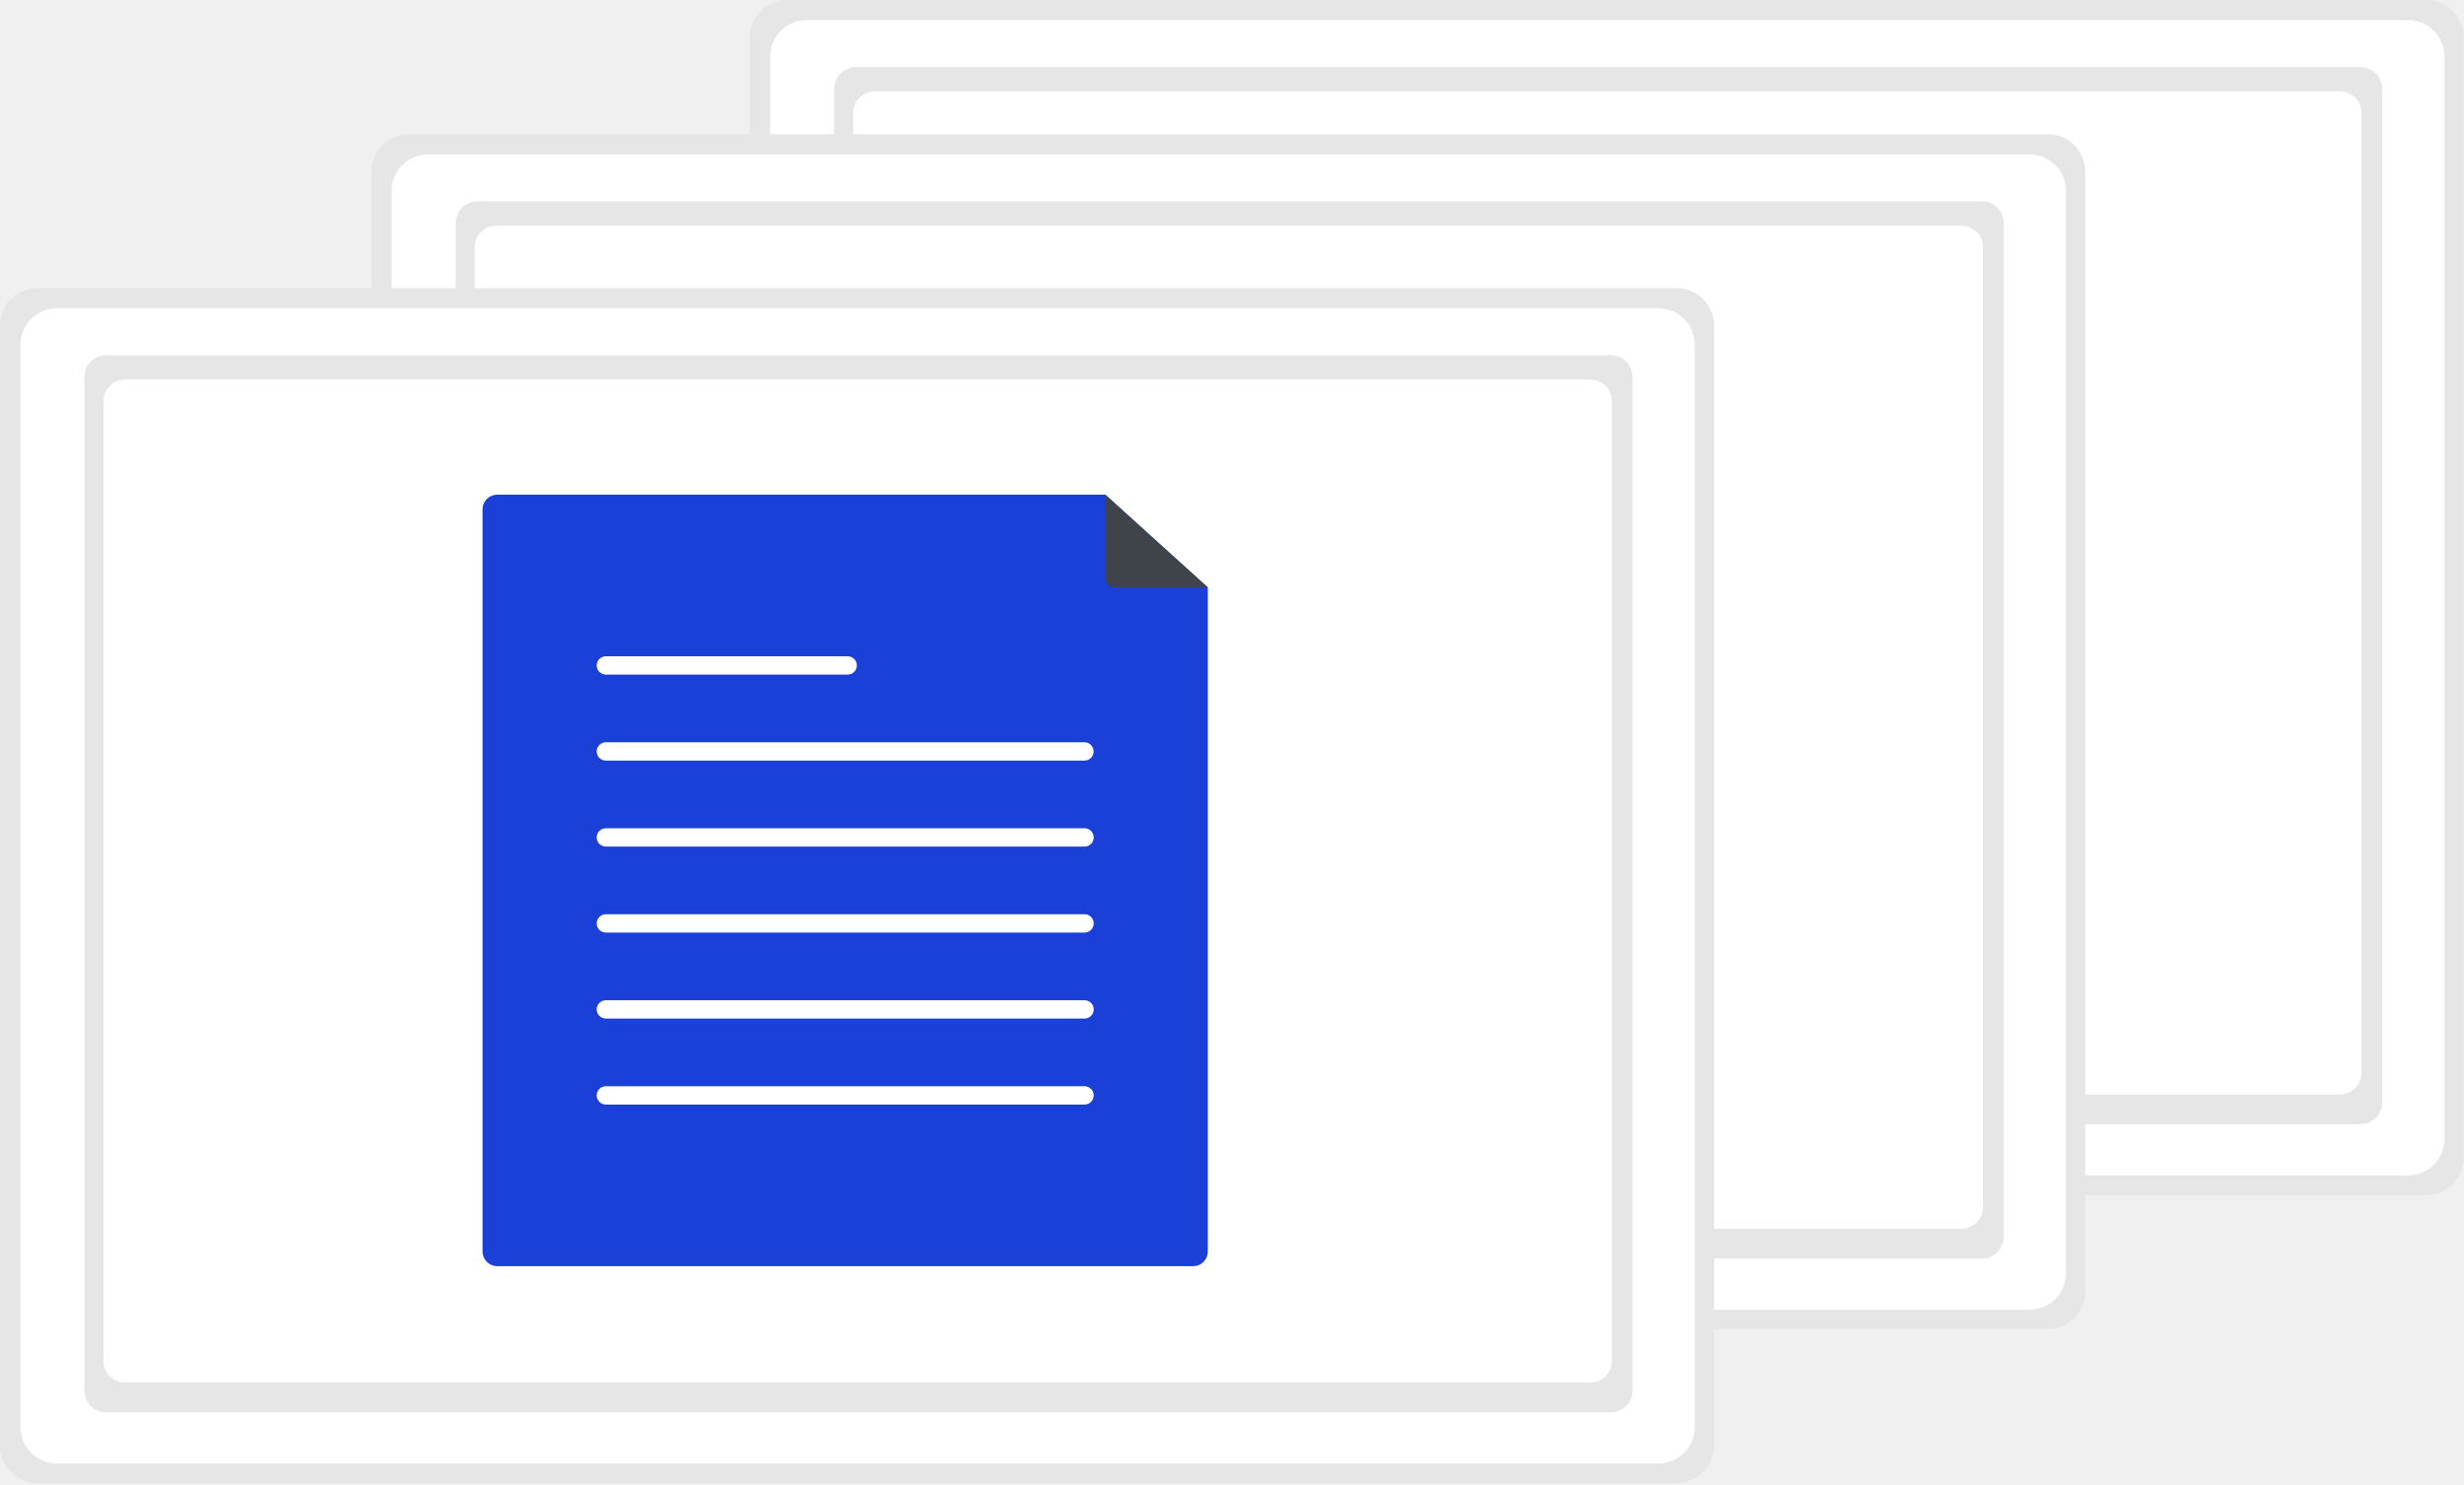
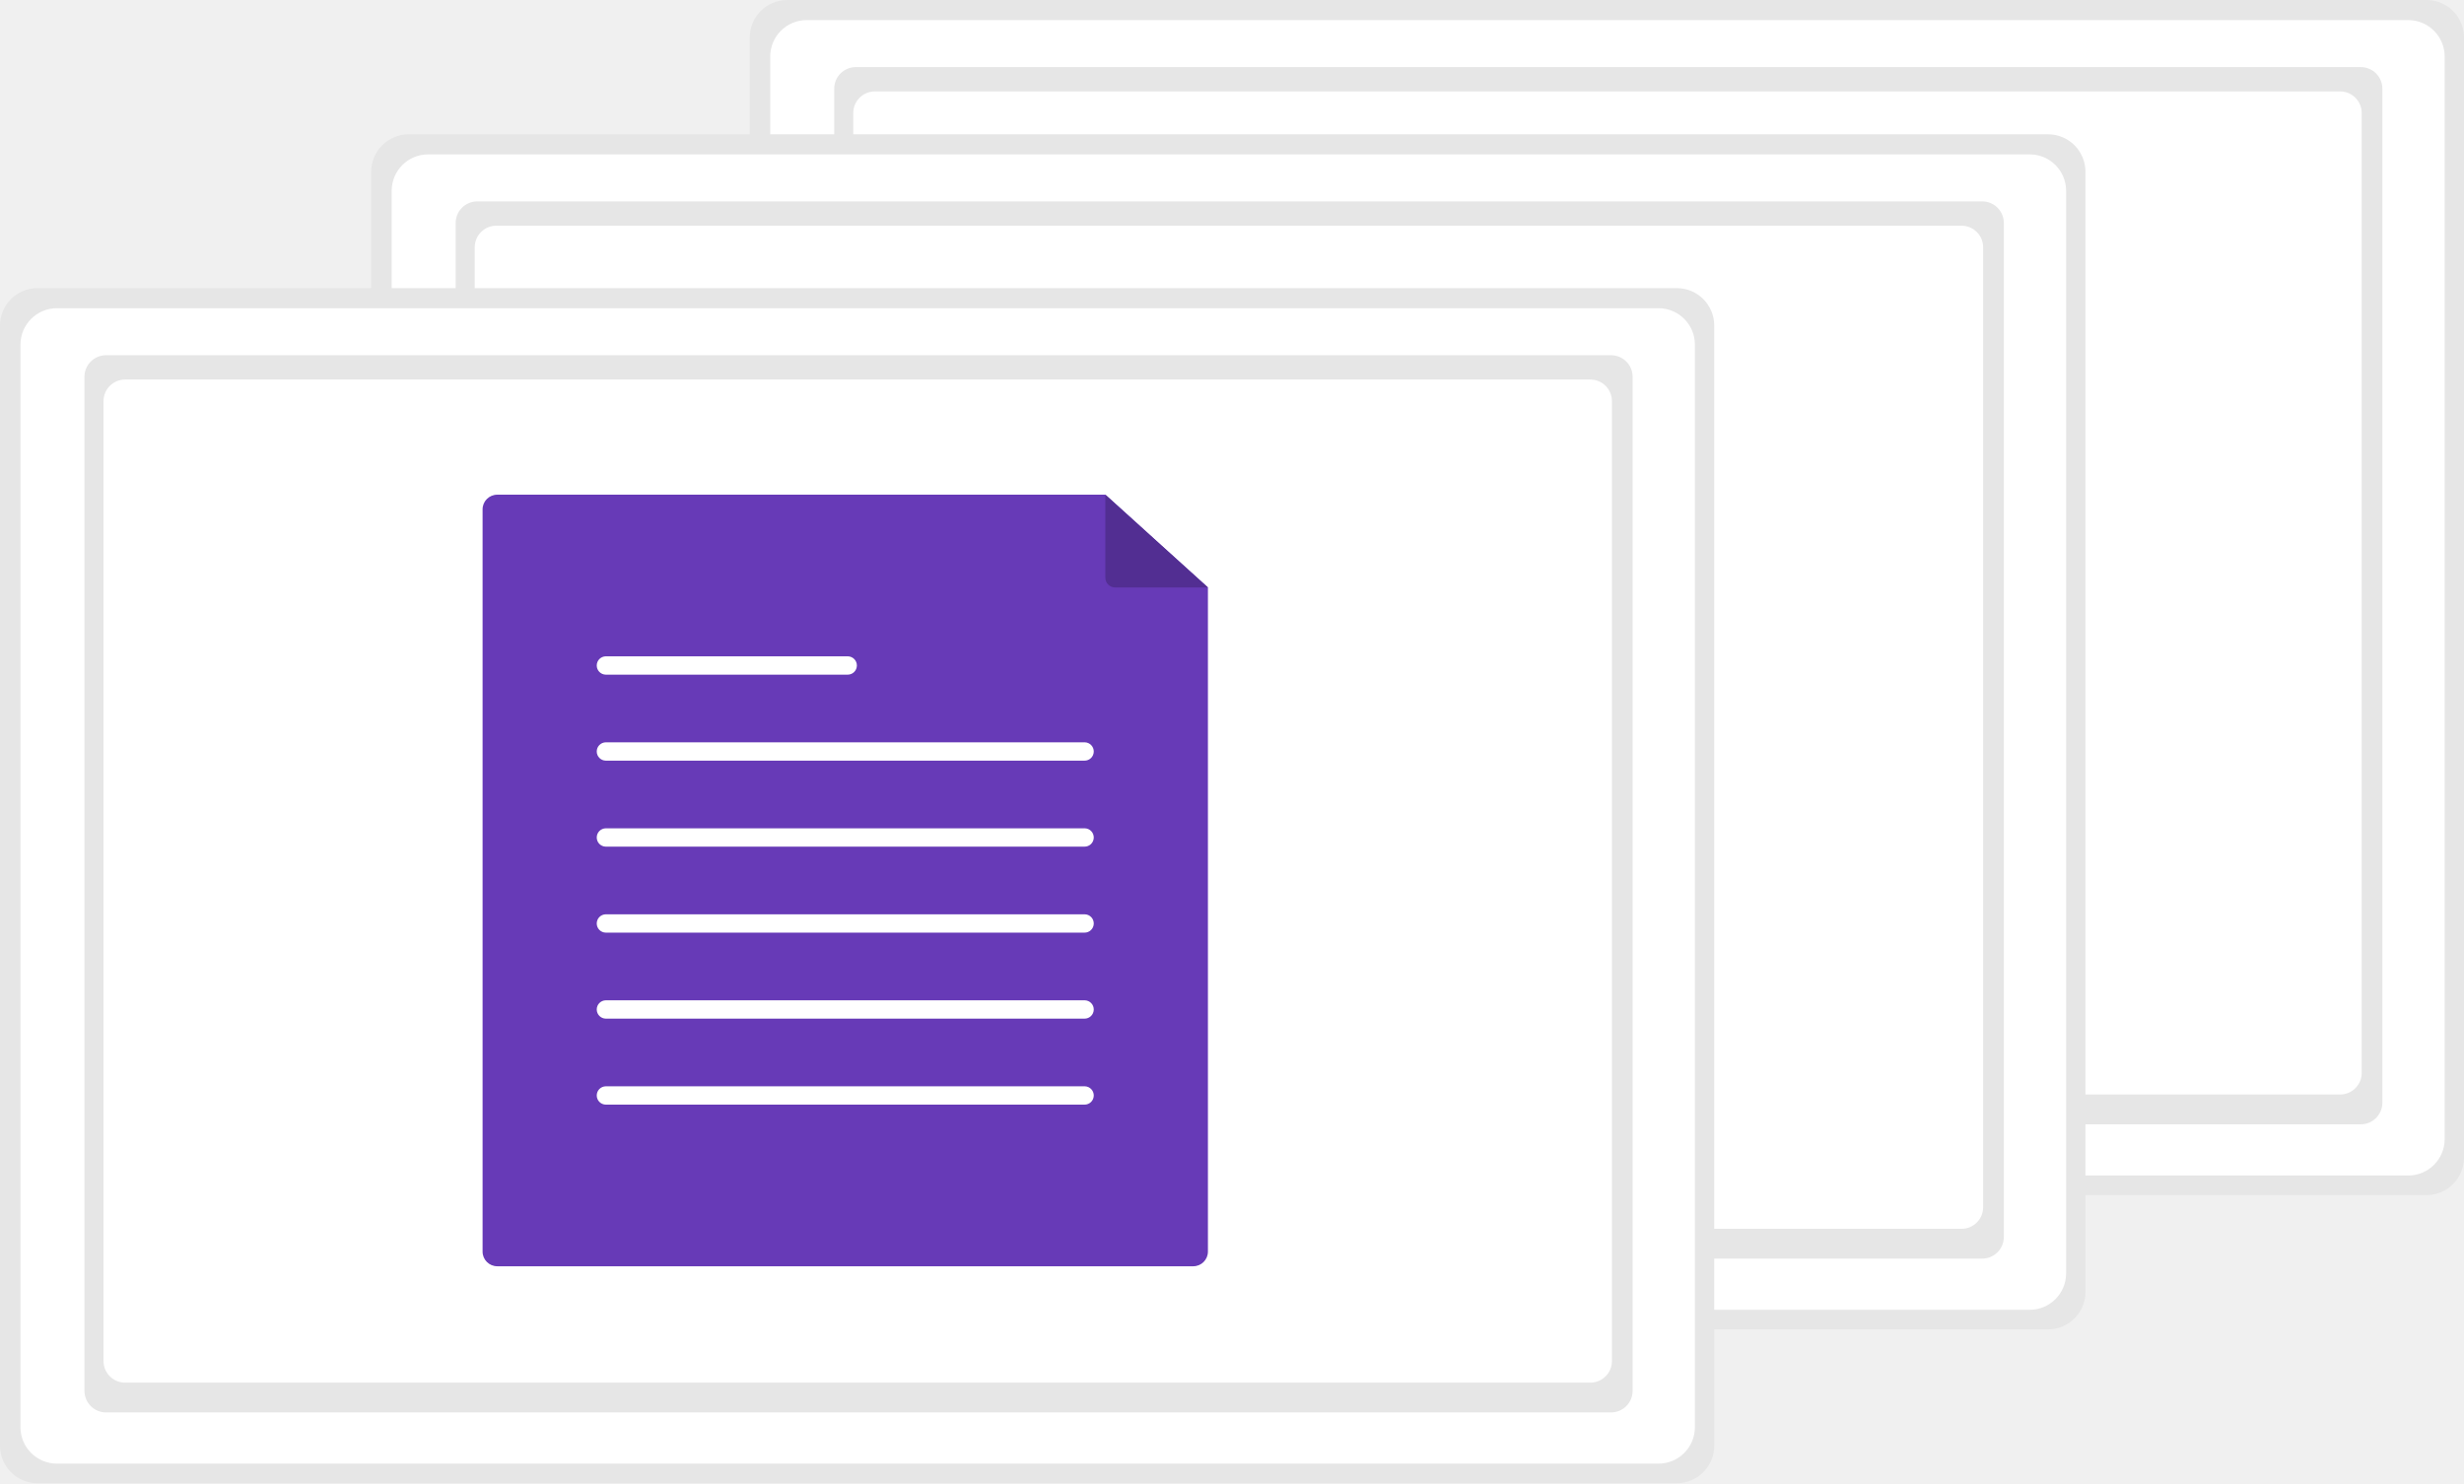
- <svg xmlns="http://www.w3.org/2000/svg" width="1009" height="608" viewBox="0 0 1009 608" fill="none">
-   <g clip-path="url(#clip0_172_1841)">
-     <path d="M1008.92 474.03C1008.94 478.098 1007.35 482.009 1004.48 484.9C1001.62 487.792 997.729 489.429 993.661 489.45H322.26C318.192 489.429 314.299 487.792 311.437 484.901C308.575 482.009 306.979 478.099 307 474.03V15.42C306.979 11.352 308.575 7.441 311.436 4.55C314.298 1.658 318.191 0.021 322.26 0H993.66C997.729 0.021 1001.62 1.658 1004.48 4.549C1007.35 7.441 1008.94 11.351 1008.92 15.42V474.03Z" fill="#E6E6E6" />
-     <path d="M1001 466.52C1001 470.474 999.429 474.267 996.633 477.063C993.837 479.859 990.044 481.43 986.09 481.43H330.29C326.336 481.43 322.543 479.859 319.747 477.063C316.951 474.267 315.38 470.474 315.38 466.52V23.14C315.38 19.186 316.951 15.393 319.747 12.597C322.543 9.801 326.336 8.23 330.29 8.23H986.12C990.069 8.238 993.854 9.812 996.644 12.608C999.433 15.403 1001 19.191 1001 23.14V466.52Z" fill="white" />
-     <path d="M350.43 27.48H966.65C968.997 27.48 971.248 28.412 972.908 30.072C974.568 31.732 975.5 33.983 975.5 36.33V451.61C975.5 453.957 974.568 456.208 972.908 457.868C971.248 459.528 968.997 460.46 966.65 460.46H350.43C349.268 460.46 348.117 460.231 347.043 459.786C345.97 459.342 344.994 458.69 344.172 457.868C343.35 457.046 342.699 456.07 342.254 454.997C341.809 453.923 341.58 452.772 341.58 451.61V36.33C341.58 35.168 341.809 34.017 342.254 32.943C342.699 31.869 343.35 30.894 344.172 30.072C344.994 29.25 345.97 28.598 347.043 28.154C348.117 27.709 349.268 27.48 350.43 27.48Z" fill="#E6E6E6" />
-     <path d="M358.23 37.44H958.18C960.527 37.44 962.778 38.372 964.438 40.032C966.098 41.692 967.03 43.943 967.03 46.29V439.41C967.03 441.757 966.098 444.008 964.438 445.668C962.778 447.328 960.527 448.26 958.18 448.26H358.23C355.883 448.26 353.632 447.328 351.972 445.668C350.313 444.008 349.38 441.757 349.38 439.41V46.29C349.38 43.943 350.313 41.692 351.972 40.032C353.632 38.372 355.883 37.44 358.23 37.44Z" fill="white" />
-     <path d="M853.92 529.03C853.941 533.098 852.346 537.009 849.484 539.9C846.622 542.792 842.729 544.429 838.661 544.45H167.26C165.246 544.44 163.253 544.032 161.396 543.252C159.539 542.471 157.854 541.333 156.437 539.901C155.02 538.469 153.899 536.772 153.137 534.907C152.376 533.042 151.99 531.045 152 529.03V70.42C151.979 66.352 153.575 62.441 156.436 59.55C159.298 56.658 163.191 55.021 167.26 55H838.66C842.729 55.021 846.622 56.658 849.484 59.549C852.346 62.441 853.941 66.351 853.92 70.42V529.03Z" fill="#E6E6E6" />
-     <path d="M846 521.52C846 525.474 844.429 529.267 841.633 532.063C838.837 534.859 835.045 536.43 831.09 536.43H175.29C171.336 536.43 167.543 534.859 164.747 532.063C161.951 529.267 160.38 525.474 160.38 521.52V78.14C160.38 74.186 161.951 70.393 164.747 67.597C167.543 64.801 171.336 63.23 175.29 63.23H831.12C835.069 63.238 838.854 64.812 841.644 67.608C844.433 70.403 846 74.191 846 78.14V521.52Z" fill="white" />
-     <path d="M195.43 82.48H811.65C813.997 82.48 816.248 83.412 817.908 85.072C819.568 86.732 820.5 88.983 820.5 91.33V506.61C820.5 508.957 819.568 511.208 817.908 512.868C816.248 514.528 813.997 515.46 811.65 515.46H195.43C193.083 515.46 190.832 514.528 189.172 512.868C187.512 511.208 186.58 508.957 186.58 506.61V91.33C186.58 88.983 187.512 86.732 189.172 85.072C190.832 83.412 193.083 82.48 195.43 82.48Z" fill="#E6E6E6" />
-     <path d="M203.23 92.44H803.18C805.527 92.44 807.778 93.372 809.438 95.032C811.098 96.692 812.03 98.943 812.03 101.29V494.41C812.03 496.757 811.098 499.008 809.438 500.668C807.778 502.328 805.527 503.26 803.18 503.26H203.23C200.883 503.26 198.632 502.328 196.972 500.668C195.313 499.008 194.38 496.757 194.38 494.41V101.29C194.38 98.943 195.313 96.692 196.972 95.032C198.632 93.372 200.883 92.44 203.23 92.44Z" fill="white" />
-     <path d="M701.92 592.03C701.941 596.098 700.346 600.009 697.484 602.9C694.622 605.792 690.729 607.429 686.661 607.45H15.26C11.192 607.429 7.299 605.792 4.437 602.901C1.575 600.009 -0.021 596.099 0 592.03V133.42C-0.021 129.352 1.575 125.441 4.436 122.55C7.298 119.658 11.191 118.021 15.26 118H686.66C688.675 118.01 690.667 118.418 692.524 119.198C694.382 119.979 696.067 121.118 697.484 122.549C698.901 123.981 700.022 125.678 700.783 127.543C701.544 129.408 701.931 131.405 701.92 133.42V592.03Z" fill="#E6E6E6" />
-     <path d="M694 584.52C694 588.474 692.429 592.267 689.633 595.063C686.837 597.859 683.045 599.43 679.09 599.43H23.29C19.336 599.43 15.543 597.859 12.747 595.063C9.951 592.267 8.38 588.474 8.38 584.52V141.14C8.38 137.186 9.951 133.393 12.747 130.597C15.543 127.801 19.336 126.23 23.29 126.23H679.12C683.069 126.238 686.854 127.812 689.644 130.608C692.433 133.403 694 137.191 694 141.14V584.52Z" fill="white" />
-     <path d="M43.43 145.48H659.65C661.997 145.48 664.248 146.412 665.908 148.072C667.568 149.732 668.5 151.983 668.5 154.33V569.61C668.5 571.957 667.568 574.208 665.908 575.868C664.248 577.528 661.997 578.46 659.65 578.46H43.43C41.083 578.46 38.832 577.528 37.172 575.868C35.513 574.208 34.58 571.957 34.58 569.61V154.33C34.58 151.983 35.513 149.732 37.172 148.072C38.832 146.412 41.083 145.48 43.43 145.48Z" fill="#E6E6E6" />
-     <path d="M51.23 155.44H651.18C653.527 155.44 655.778 156.372 657.438 158.032C659.098 159.692 660.03 161.943 660.03 164.29V557.41C660.03 559.757 659.098 562.008 657.438 563.668C655.778 565.328 653.527 566.26 651.18 566.26H51.23C48.883 566.26 46.632 565.328 44.972 563.668C43.312 562.008 42.38 559.757 42.38 557.41V164.29C42.38 161.943 43.312 159.692 44.972 158.032C46.632 156.372 48.883 155.44 51.23 155.44Z" fill="white" />
-     <path d="M494.602 240.599V512.599C494.601 514.19 493.968 515.715 492.843 516.84C491.718 517.965 490.193 518.598 488.602 518.599H203.602C202.011 518.598 200.486 517.965 199.361 516.84C198.236 515.715 197.603 514.19 197.602 512.599V208.599C197.603 207.008 198.236 205.483 199.361 204.358C200.486 203.233 202.011 202.6 203.602 202.599H452.602L494.602 240.599Z" fill="#1A40D7" />
-     <path d="M248.038 268.797C247.053 268.814 246.115 269.216 245.424 269.919C244.734 270.621 244.347 271.566 244.347 272.551C244.347 273.536 244.734 274.482 245.424 275.184C246.115 275.886 247.053 276.289 248.038 276.306H347.043C347.537 276.316 348.028 276.229 348.489 276.048C348.949 275.868 349.37 275.599 349.726 275.256C350.082 274.913 350.366 274.502 350.564 274.049C350.761 273.596 350.867 273.108 350.875 272.613C350.883 272.119 350.793 271.628 350.611 271.168C350.429 270.708 350.158 270.289 349.813 269.935C349.468 269.58 349.057 269.297 348.603 269.102C348.149 268.907 347.66 268.803 347.166 268.797C347.125 268.796 347.084 268.796 347.043 268.797H248.038Z" fill="white" />
-     <path d="M248.038 304.016C247.053 304.033 246.114 304.435 245.424 305.138C244.733 305.84 244.346 306.785 244.346 307.77C244.346 308.755 244.733 309.701 245.424 310.403C246.114 311.105 247.053 311.508 248.038 311.525H444.043C445.036 311.537 445.994 311.156 446.706 310.463C447.418 309.771 447.828 308.825 447.844 307.832C447.86 306.839 447.482 305.879 446.793 305.164C446.104 304.449 445.159 304.036 444.166 304.016C444.125 304.015 444.084 304.015 444.043 304.016H248.038Z" fill="white" />
-     <path d="M248.038 339.235C247.053 339.252 246.114 339.655 245.424 340.357C244.733 341.059 244.346 342.005 244.346 342.99C244.346 343.975 244.733 344.92 245.424 345.622C246.114 346.325 247.053 346.727 248.038 346.744H444.043C444.537 346.754 445.028 346.666 445.488 346.486C445.949 346.306 446.369 346.036 446.725 345.693C447.081 345.35 447.366 344.94 447.563 344.487C447.76 344.034 447.865 343.546 447.874 343.051C447.882 342.557 447.792 342.066 447.61 341.607C447.428 341.147 447.157 340.728 446.812 340.373C446.468 340.019 446.057 339.736 445.603 339.54C445.148 339.345 444.66 339.241 444.166 339.235C444.125 339.234 444.084 339.234 444.043 339.235H248.038Z" fill="white" />
-     <path d="M248.038 374.454C247.053 374.471 246.115 374.874 245.424 375.576C244.734 376.278 244.347 377.224 244.347 378.209C244.347 379.193 244.734 380.139 245.424 380.841C246.115 381.543 247.053 381.946 248.038 381.963H444.043C444.537 381.973 445.028 381.886 445.489 381.706C445.949 381.525 446.37 381.256 446.726 380.913C447.082 380.57 447.367 380.16 447.564 379.706C447.761 379.253 447.867 378.765 447.875 378.27C447.883 377.776 447.793 377.285 447.611 376.825C447.429 376.366 447.158 375.946 446.813 375.592C446.468 375.237 446.057 374.954 445.603 374.759C445.149 374.564 444.66 374.46 444.166 374.454C444.125 374.453 444.084 374.453 444.043 374.454H248.038Z" fill="white" />
-     <path d="M248.038 409.673C247.053 409.69 246.115 410.092 245.424 410.795C244.734 411.497 244.347 412.442 244.347 413.427C244.347 414.412 244.734 415.358 245.424 416.06C246.115 416.762 247.053 417.165 248.038 417.182H444.043C444.537 417.192 445.028 417.105 445.489 416.924C445.949 416.744 446.37 416.475 446.726 416.132C447.082 415.788 447.367 415.378 447.564 414.925C447.761 414.472 447.867 413.984 447.875 413.489C447.883 412.995 447.793 412.504 447.611 412.044C447.429 411.584 447.158 411.165 446.813 410.811C446.468 410.456 446.057 410.173 445.603 409.978C445.149 409.783 444.66 409.679 444.166 409.673C444.125 409.672 444.084 409.672 444.043 409.673H248.038Z" fill="white" />
-     <path d="M248.038 444.892C247.053 444.909 246.115 445.312 245.424 446.014C244.734 446.716 244.347 447.662 244.347 448.647C244.347 449.632 244.734 450.577 245.424 451.279C246.115 451.981 247.053 452.384 248.038 452.401H444.043C444.537 452.411 445.028 452.324 445.489 452.144C445.949 451.963 446.37 451.694 446.726 451.351C447.082 451.008 447.367 450.598 447.564 450.144C447.761 449.691 447.867 449.203 447.875 448.709C447.883 448.214 447.793 447.723 447.611 447.263C447.429 446.804 447.158 446.384 446.813 446.03C446.468 445.675 446.057 445.392 445.603 445.197C445.149 445.002 444.66 444.898 444.166 444.892C444.125 444.891 444.084 444.891 444.043 444.892H248.038Z" fill="white" />
-     <path d="M494.602 240.599H456.602C455.541 240.599 454.524 240.177 453.774 239.427C453.023 238.677 452.602 237.66 452.602 236.599V202.599L494.602 240.599Z" fill="#3E444A" />
-   </g>
-   <defs>
-     <clipPath id="clip0_172_1841">
-       <rect width="1008.92" height="607.45" fill="white" />
-     </clipPath>
-   </defs>
+ <svg xmlns="http://www.w3.org/2000/svg" data-name="Layer 1" width="1008.92" height="607.45" viewBox="0 0 1008.92 607.45">
+   <path d="M1104.46,620.305a15.34,15.34,0,0,1-15.26,15.42H417.8a15.34,15.34,0,0,1-15.26-15.42V161.695a15.34,15.34,0,0,1,15.26-15.42H1089.2a15.34,15.34,0,0,1,15.26,15.42h0V620.305Z" transform="translate(-95.53981 -146.275)" fill="#e6e6e6" />
+   <path d="M1096.54,612.795a14.91,14.91,0,0,1-14.91,14.91H425.83a14.91,14.91,0,0,1-14.91-14.91V169.415a14.91,14.91,0,0,1,14.91-14.91h655.83a14.91,14.91,0,0,1,14.88,14.91Z" transform="translate(-95.53981 -146.275)" fill="#fff" />
+   <path id="a90d98f2-fe2a-41dc-85de-0aa221261a3e-1388" data-name="b9c54412-061c-4155-b289-fb4c23e4a64e" d="M445.97,173.755h616.22a8.85,8.85,0,0,1,8.85,8.85v415.28a8.85,8.85,0,0,1-8.85,8.85H445.97a8.85,8.85,0,0,1-8.85-8.85h0V182.605a8.85,8.85,0,0,1,8.85-8.85Z" transform="translate(-95.53981 -146.275)" fill="#e6e6e6" />
+   <path d="M453.77,183.715h599.95a8.85,8.85,0,0,1,8.85,8.85v393.12a8.85,8.85,0,0,1-8.85,8.85H453.77a8.85,8.85,0,0,1-8.85-8.85h0V192.565a8.85,8.85,0,0,1,8.85-8.85Z" transform="translate(-95.53981 -146.275)" fill="#fff" />
+   <path d="M949.46,675.305a15.34,15.34,0,0,1-15.26,15.42H262.8a15.34,15.34,0,0,1-15.26-15.42h0V216.695a15.34,15.34,0,0,1,15.26-15.42H934.2a15.34,15.34,0,0,1,15.26,15.42h0V675.305Z" transform="translate(-95.53981 -146.275)" fill="#e6e6e6" />
+   <path d="M941.54,667.795a14.91,14.91,0,0,1-14.91,14.91H270.83a14.91,14.91,0,0,1-14.91-14.91V224.415a14.91,14.91,0,0,1,14.91-14.91H926.66a14.91,14.91,0,0,1,14.88,14.91Z" transform="translate(-95.53981 -146.275)" fill="#fff" />
+   <path id="b54624cf-b287-45f0-8f58-93aafc1fcbba-1389" data-name="a7242049-80b4-49e1-bd08-67354734c824" d="M290.97,228.755H907.19a8.85,8.85,0,0,1,8.85,8.85v415.28a8.85,8.85,0,0,1-8.85,8.85H290.97a8.85,8.85,0,0,1-8.85-8.85h0V237.605a8.85,8.85,0,0,1,8.85-8.85h0Z" transform="translate(-95.53981 -146.275)" fill="#e6e6e6" />
+   <path d="M298.77,238.715H898.72a8.85,8.85,0,0,1,8.85,8.85v393.12a8.85,8.85,0,0,1-8.85,8.85H298.77a8.85,8.85,0,0,1-8.85-8.85h0V247.565a8.85,8.85,0,0,1,8.85-8.85Z" transform="translate(-95.53981 -146.275)" fill="#fff" />
+   <path d="M797.46,738.305a15.34,15.34,0,0,1-15.26,15.42H110.8a15.34,15.34,0,0,1-15.26-15.42V279.695a15.34,15.34,0,0,1,15.26-15.42H782.2a15.34,15.34,0,0,1,15.26,15.42h0V738.305Z" transform="translate(-95.53981 -146.275)" fill="#e6e6e6" />
+   <path d="M789.54,730.795a14.91,14.91,0,0,1-14.91,14.91H118.83a14.91,14.91,0,0,1-14.91-14.91V287.415a14.91,14.91,0,0,1,14.91-14.91H774.66a14.91,14.91,0,0,1,14.88,14.91Z" transform="translate(-95.53981 -146.275)" fill="#fff" />
+   <path id="a665a07e-790f-4a9c-be99-8c13ca89238c-1390" data-name="b7a050eb-0cb2-44a8-b642-35d340850eff" d="M138.97,291.755H755.19a8.85,8.85,0,0,1,8.85,8.85v415.28a8.85,8.85,0,0,1-8.85,8.85H138.97a8.85,8.85,0,0,1-8.85-8.85V300.605a8.85,8.85,0,0,1,8.85-8.85h0Z" transform="translate(-95.53981 -146.275)" fill="#e6e6e6" />
+   <path d="M146.77,301.715H746.72a8.85,8.85,0,0,1,8.85,8.85v393.12a8.85,8.85,0,0,1-8.85,8.85H146.77a8.85,8.85,0,0,1-8.85-8.85V310.565A8.85,8.85,0,0,1,146.77,301.715Z" transform="translate(-95.53981 -146.275)" fill="#fff" />
+   <path d="M590.142,386.874v272a6.005,6.005,0,0,1-6,6h-285a6.005,6.005,0,0,1-6-6v-304a6.005,6.005,0,0,1,6-6h249Z" transform="translate(-95.53981 -146.275)" fill="#673ab7" />
+   <path id="b3cdc3b1-5d0a-4cee-b54c-a38ee088c012-1391" data-name="Path 40" d="M343.578,415.072a3.755,3.755,0,0,0,0,7.509h99.005a3.755,3.755,0,1,0,.123-7.509q-.062-.001-.123,0Z" transform="translate(-95.53981 -146.275)" fill="#fff" />
+   <path id="b79c0997-055d-434d-8704-cfc1ccad2281-1392" data-name="Path 40" d="M343.578,450.291a3.755,3.755,0,0,0,0,7.509H539.582a3.755,3.755,0,0,0,.123-7.509q-.062-.001-.123,0Z" transform="translate(-95.53981 -146.275)" fill="#fff" />
+   <path id="ed7d1f14-d1d4-40af-b9ad-7b5b5ece23df-1393" data-name="Path 40" d="M343.578,485.51a3.755,3.755,0,0,0,0,7.509H539.582a3.755,3.755,0,1,0,.123-7.509q-.062-.001-.123,0Z" transform="translate(-95.53981 -146.275)" fill="#fff" />
+   <path id="ba3b747a-a6b2-4f39-a169-6ef4c21cd2ce-1394" data-name="Path 40" d="M343.578,520.729a3.755,3.755,0,0,0,0,7.509H539.582a3.755,3.755,0,1,0,.123-7.509q-.062-.001-.123,0Z" transform="translate(-95.53981 -146.275)" fill="#fff" />
+   <path id="b6e4b743-2497-479e-800a-91c8b21b3df9-1395" data-name="Path 40" d="M343.578,555.948a3.755,3.755,0,0,0,0,7.509H539.582a3.755,3.755,0,1,0,.123-7.509q-.062-.001-.123,0Z" transform="translate(-95.53981 -146.275)" fill="#fff" />
+   <path id="f91f499d-e7c9-446d-84c9-bf78465468f6-1396" data-name="Path 40" d="M343.578,591.167a3.755,3.755,0,0,0,0,7.509H539.582a3.755,3.755,0,1,0,.123-7.509q-.062-.001-.123,0Z" transform="translate(-95.53981 -146.275)" fill="#fff" />
+   <path d="M590.142,386.874h-38a4,4,0,0,1-4-4v-34h0Z" transform="translate(-95.53981 -146.275)" fill="#673ab7" />
+   <path d="M590.142,386.874h-38a4,4,0,0,1-4-4v-34h0Z" transform="translate(-95.53981 -146.275)" opacity="0.2" />
</svg>
